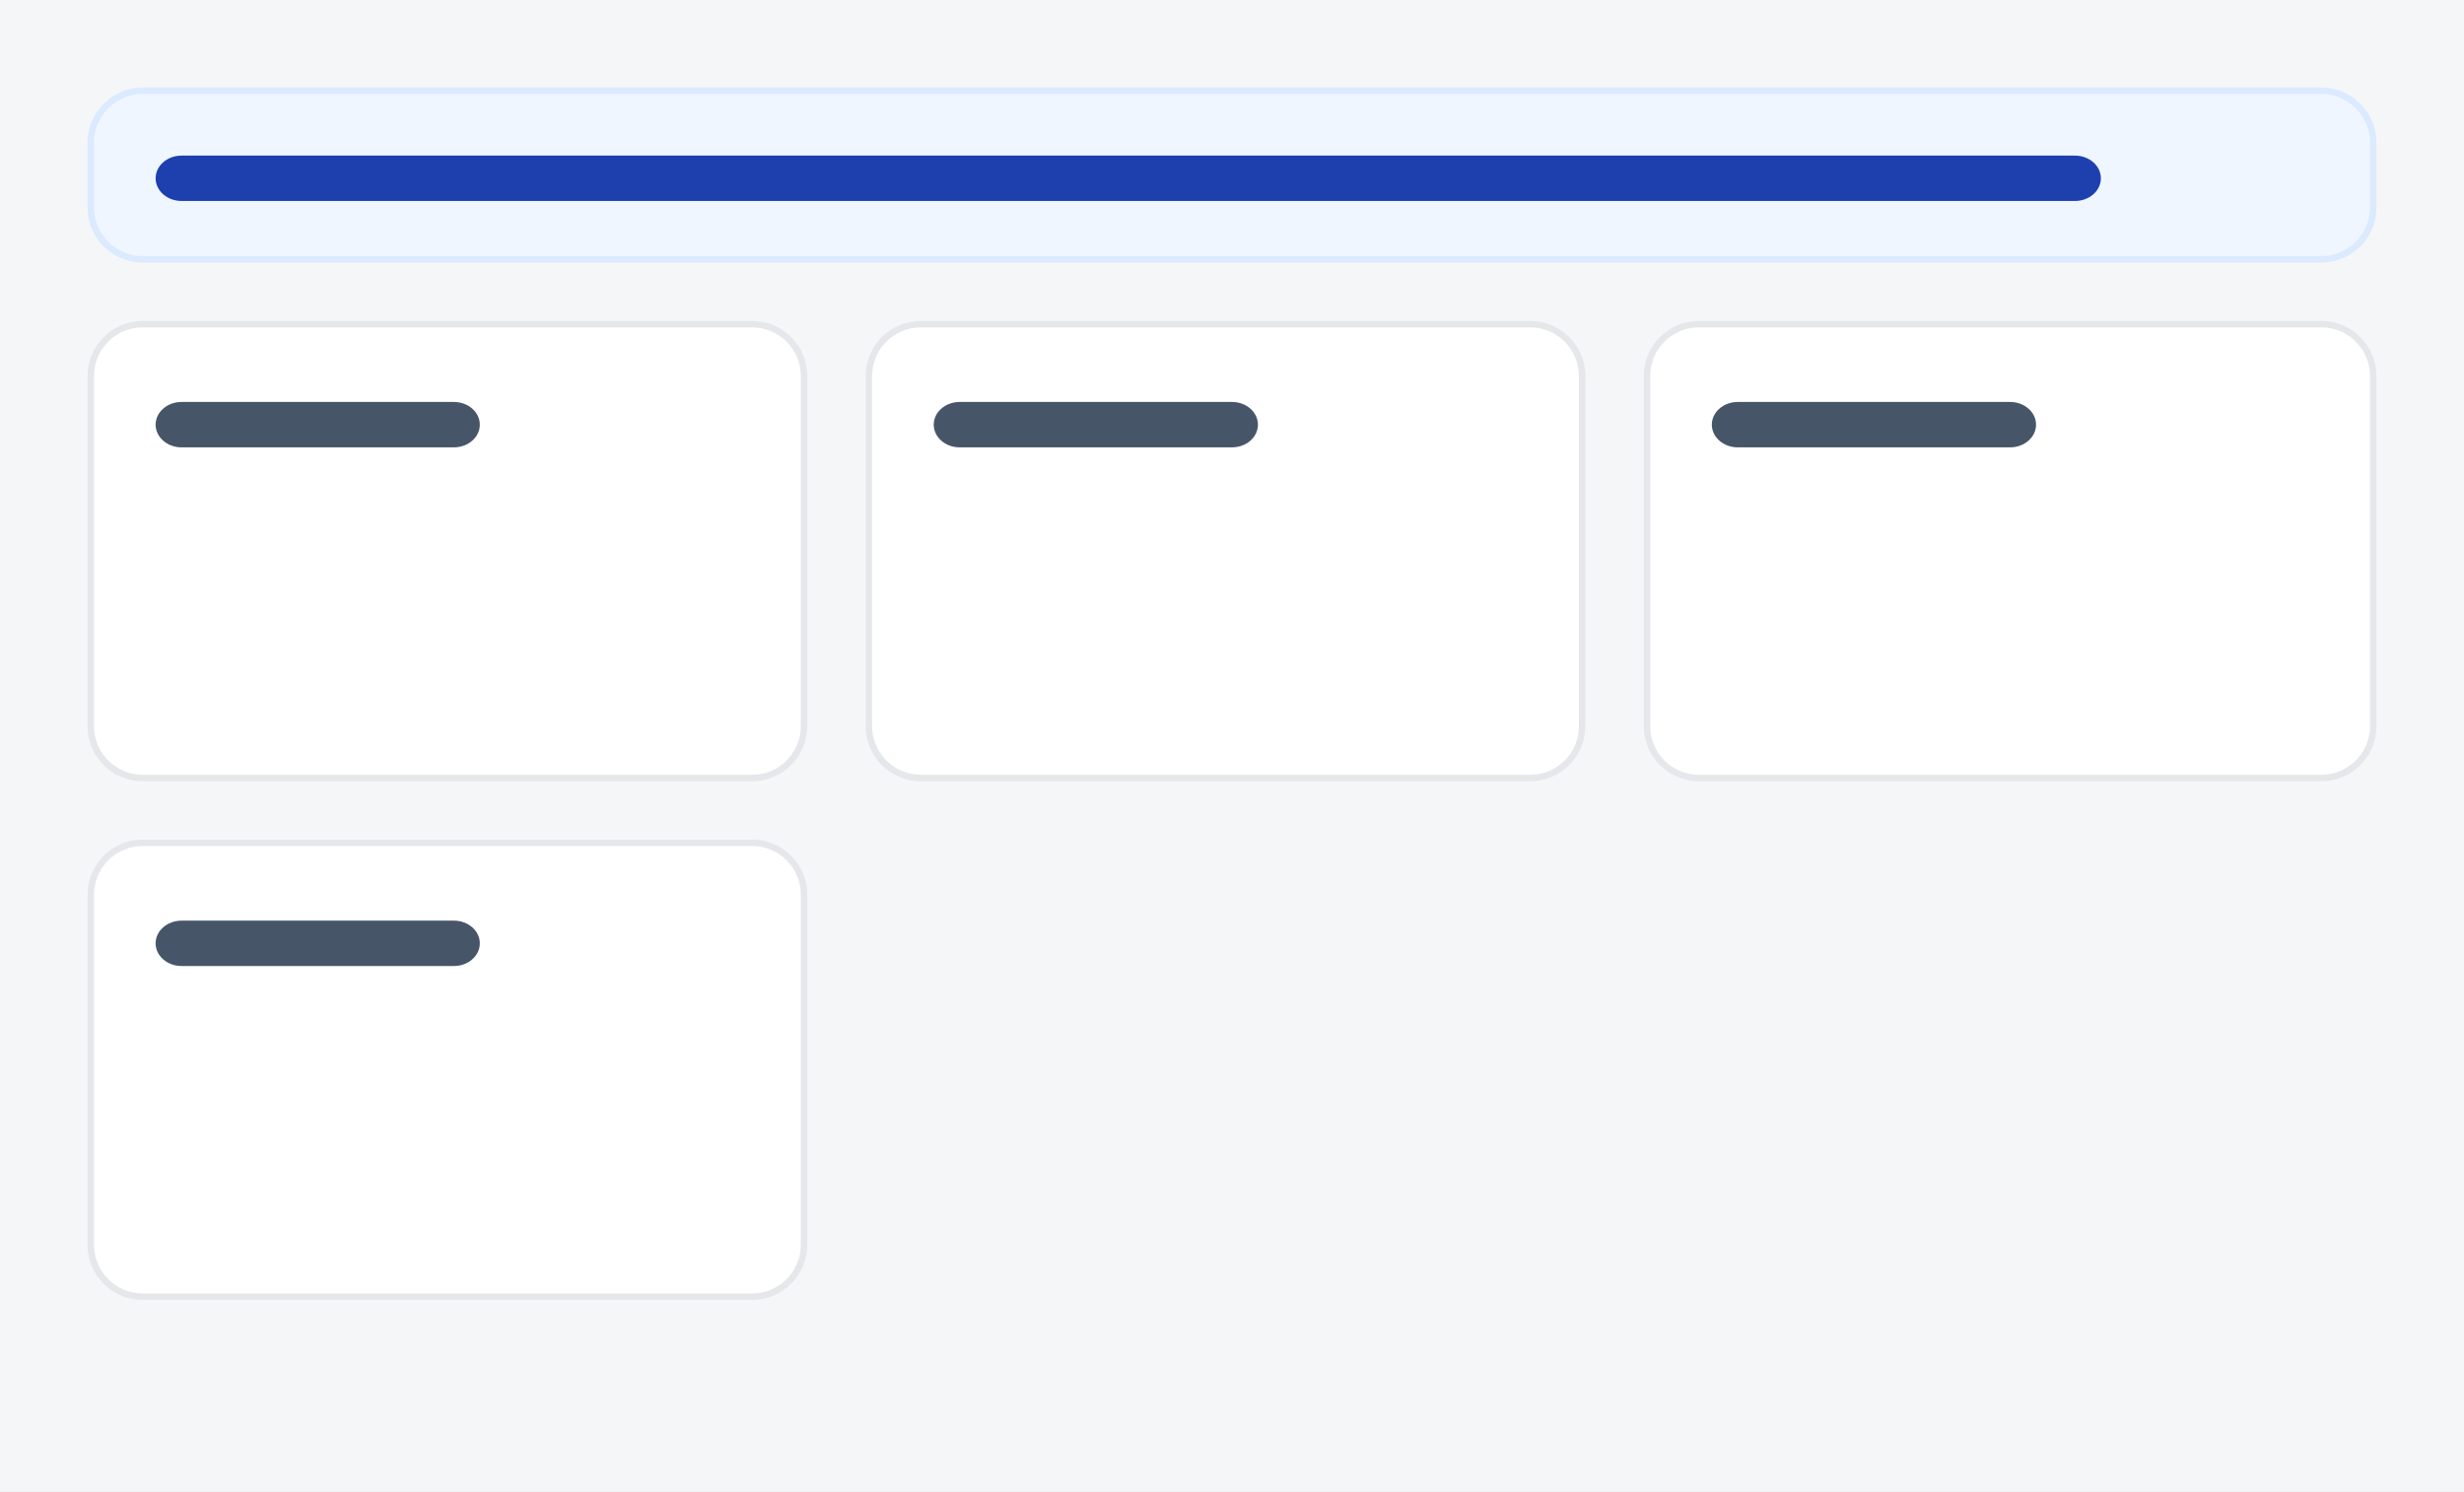
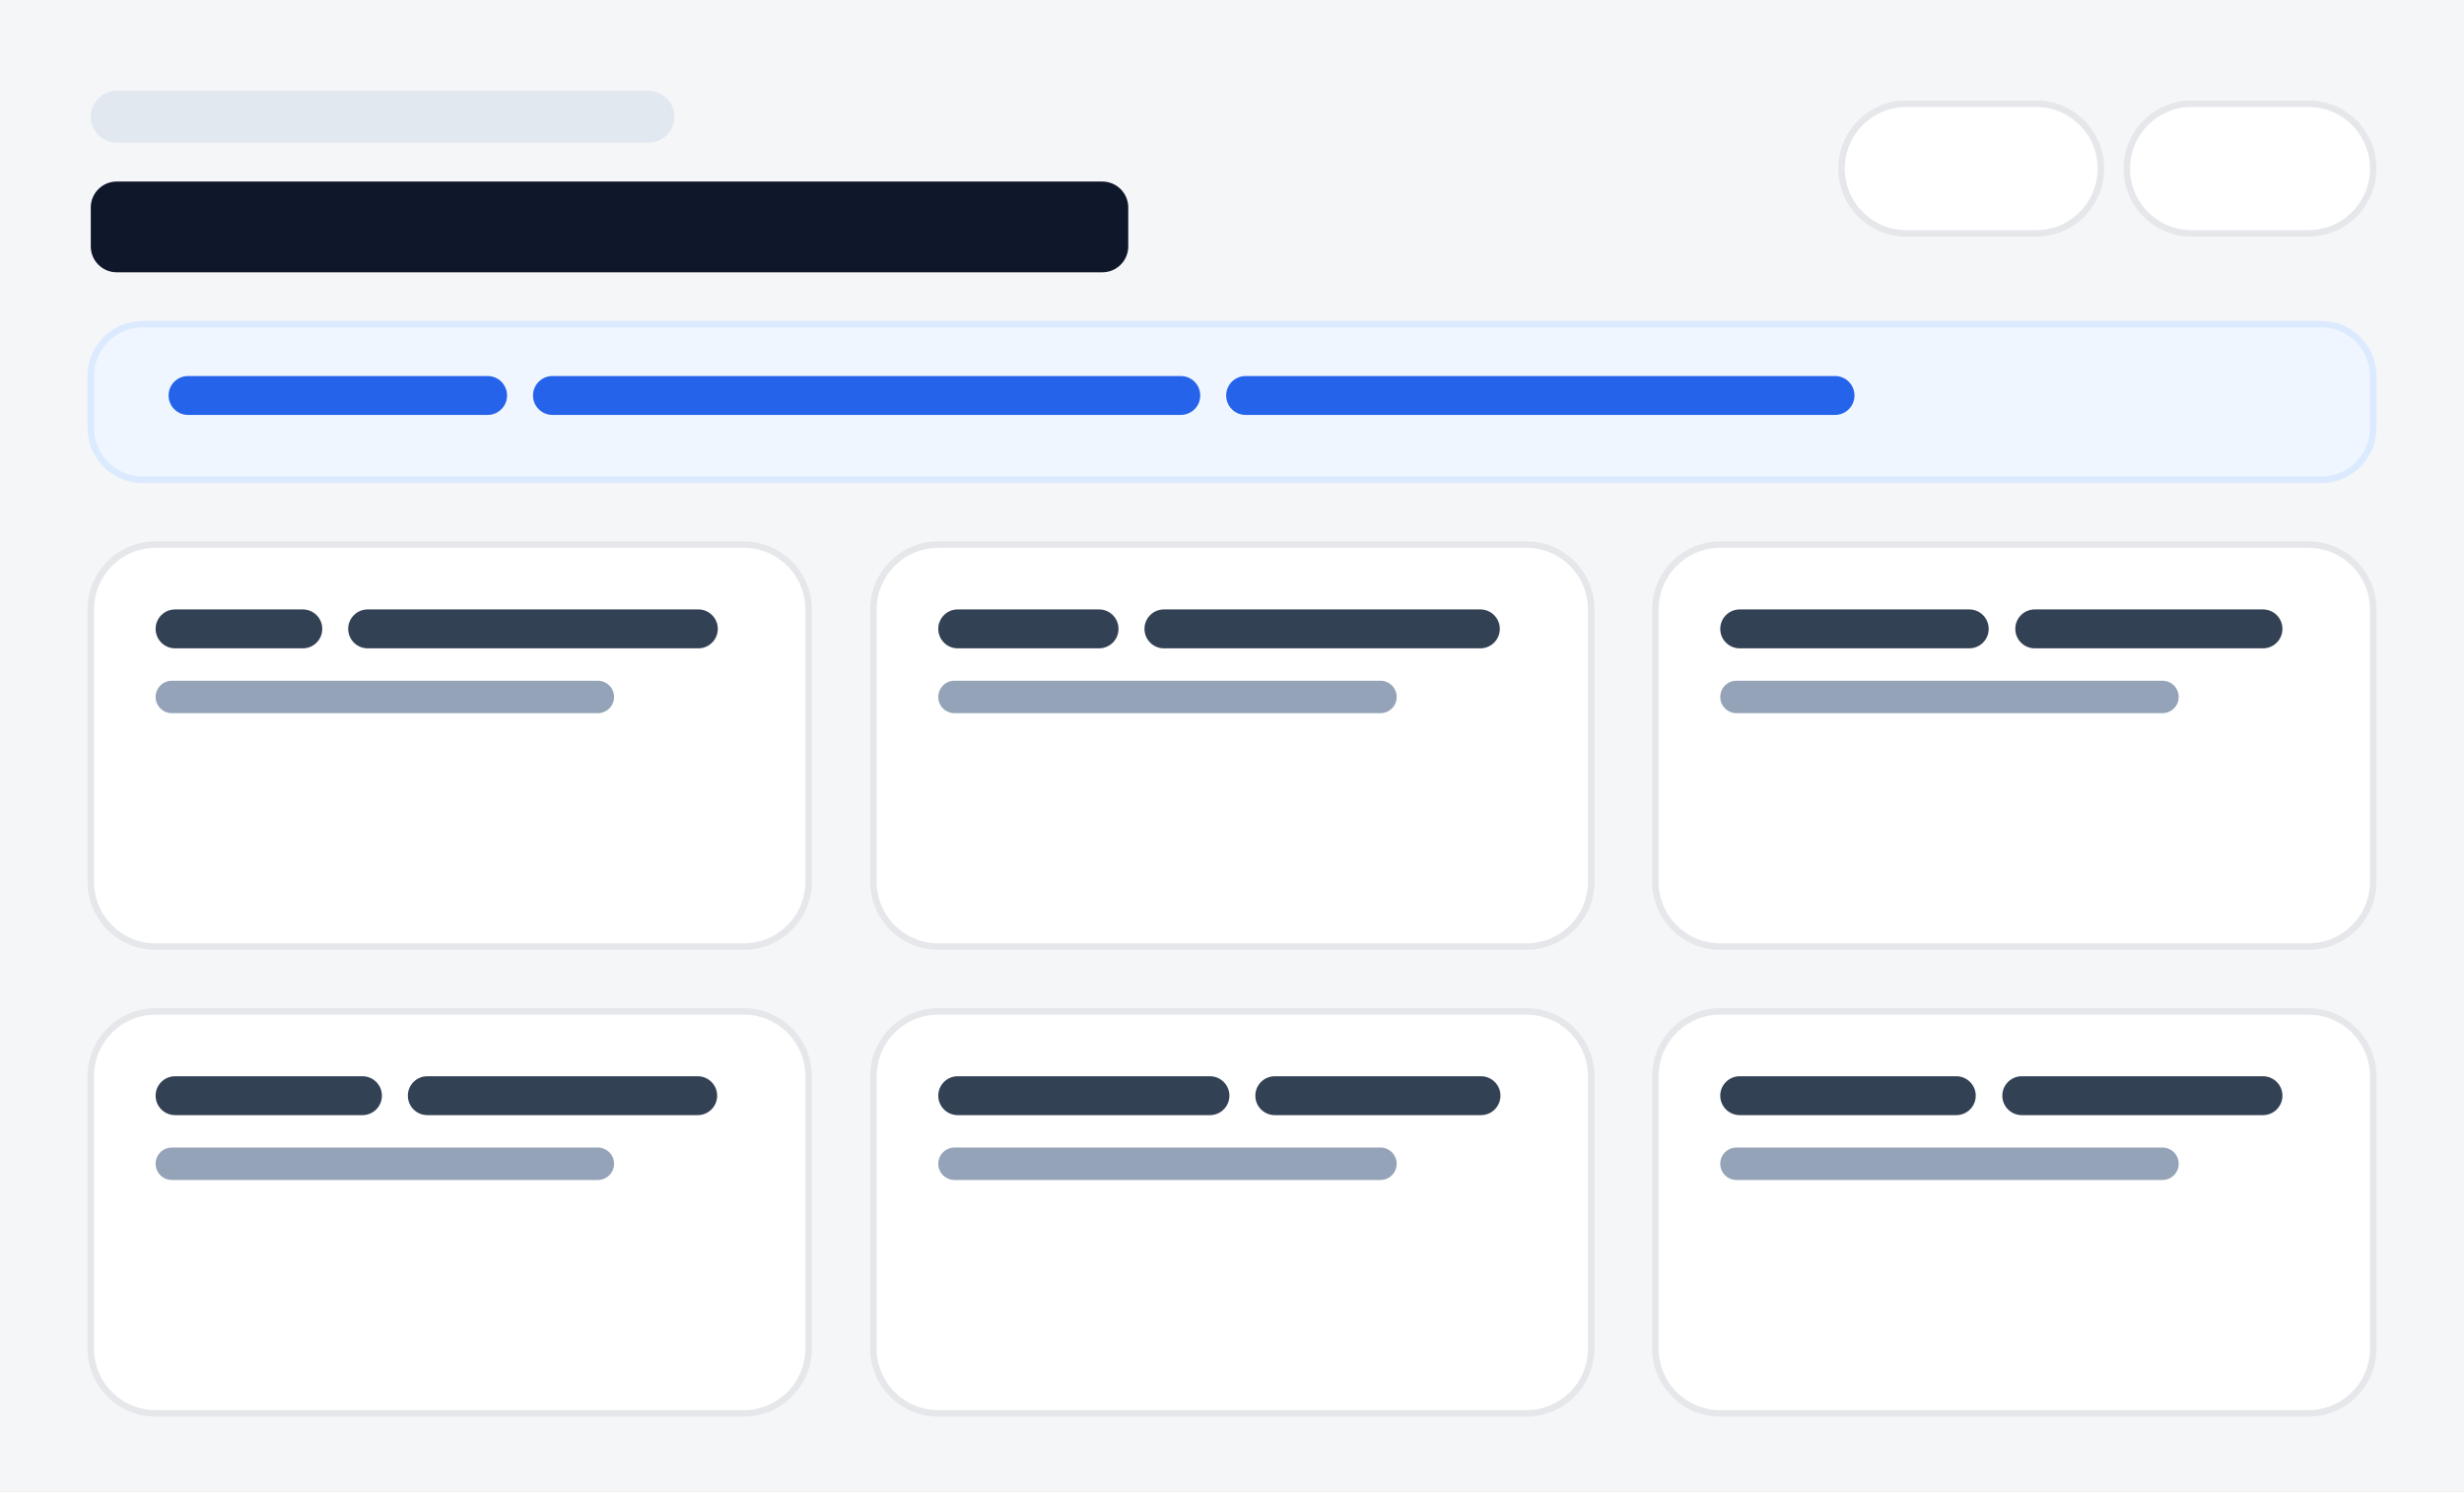
<svg xmlns="http://www.w3.org/2000/svg" viewBox="0 0 380 230" width="380" height="230">
  <rect width="380" height="230" fill="#F5F6F8" />
-   <rect x="14" y="14" width="352" height="26" rx="8" fill="#eff6ff" stroke="#dbeafe" />
-   <rect x="24" y="24" width="300" height="7" rx="4" fill="#1e40af" />
-   <rect x="14" y="50" width="110" height="70" rx="8" fill="#FFFFFF" stroke="#E5E7EB" />
-   <rect x="24" y="62" width="50" height="7" rx="4" fill="#475569" />
-   <rect x="134" y="50" width="110" height="70" rx="8" fill="#FFFFFF" stroke="#E5E7EB" />
-   <rect x="144" y="62" width="50" height="7" rx="4" fill="#475569" />
-   <rect x="254" y="50" width="112" height="70" rx="8" fill="#FFFFFF" stroke="#E5E7EB" />
-   <rect x="264" y="62" width="50" height="7" rx="4" fill="#475569" />
-   <rect x="14" y="130" width="110" height="70" rx="8" fill="#FFFFFF" stroke="#E5E7EB" />
-   <rect x="24" y="142" width="50" height="7" rx="4" fill="#475569" />
+   <rect x="14.0" y="14.0" width="90.0" height="8.0" rx="4" fill="#e2e8f0" />
+   <rect x="14.0" y="28.0" width="160.0" height="14.0" rx="4" fill="#0f172a" />
+   <rect x="284.0" y="16.0" width="40.0" height="20.0" rx="10" fill="#FFFFFF" stroke="#E5E7EB" stroke-width="1" />
+   <rect x="328.0" y="16.0" width="38.0" height="20.0" rx="10" fill="#FFFFFF" stroke="#E5E7EB" stroke-width="1" />
+   <rect x="14.0" y="50.0" width="352.0" height="24.0" rx="8" fill="#EFF6FF" stroke="#DBEAFE" stroke-width="1" />
+   <rect x="26.0" y="58.0" width="52.2" height="6.0" rx="3.0" fill="#2563eb" />
+   <rect x="82.2" y="58.0" width="102.9" height="6.0" rx="3.0" fill="#2563eb" />
+   <rect x="189.1" y="58.0" width="96.9" height="6.0" rx="3.0" fill="#2563eb" />
+   <rect x="14.0" y="84.0" width="110.7" height="62.0" rx="10" fill="#FFFFFF" stroke="#E5E7EB" stroke-width="1" />
+   <rect x="24.0" y="94.0" width="25.7" height="6.0" rx="3.0" fill="#334155" />
+   <rect x="53.7" y="94.0" width="57.0" height="6.0" rx="3.0" fill="#334155" />
+   <rect x="24.0" y="105.0" width="70.7" height="5.0" rx="2.5" fill="#94a3b8" />
+   <rect x="134.7" y="84.0" width="110.7" height="62.0" rx="10" fill="#FFFFFF" stroke="#E5E7EB" stroke-width="1" />
+   <rect x="144.7" y="94.0" width="27.8" height="6.0" rx="3.0" fill="#334155" />
+   <rect x="176.5" y="94.0" width="54.8" height="6.0" rx="3.0" fill="#334155" />
+   <rect x="144.7" y="105.0" width="70.7" height="5.0" rx="2.5" fill="#94a3b8" />
+   <rect x="255.3" y="84.0" width="110.7" height="62.0" rx="10" fill="#FFFFFF" stroke="#E5E7EB" stroke-width="1" />
+   <rect x="265.3" y="94.0" width="41.4" height="6.0" rx="3.0" fill="#334155" />
+   <rect x="310.8" y="94.0" width="41.2" height="6.0" rx="3.0" fill="#334155" />
+   <rect x="265.3" y="105.0" width="70.7" height="5.0" rx="2.5" fill="#94a3b8" />
+   <rect x="14.0" y="156.0" width="110.7" height="62.0" rx="10" fill="#FFFFFF" stroke="#E5E7EB" stroke-width="1" />
+   <rect x="24.0" y="166.0" width="34.9" height="6.0" rx="3.0" fill="#334155" />
+   <rect x="62.9" y="166.0" width="47.7" height="6.0" rx="3.0" fill="#334155" />
+   <rect x="24.0" y="177.0" width="70.7" height="5.0" rx="2.5" fill="#94a3b8" />
+   <rect x="134.7" y="156.0" width="110.7" height="62.0" rx="10" fill="#FFFFFF" stroke="#E5E7EB" stroke-width="1" />
+   <rect x="144.7" y="166.0" width="44.9" height="6.0" rx="3.0" fill="#334155" />
+   <rect x="193.6" y="166.0" width="37.8" height="6.0" rx="3.0" fill="#334155" />
+   <rect x="144.7" y="177.0" width="70.7" height="5.0" rx="2.5" fill="#94a3b8" />
+   <rect x="255.3" y="156.0" width="110.7" height="62.0" rx="10" fill="#FFFFFF" stroke="#E5E7EB" stroke-width="1" />
+   <rect x="265.3" y="166.0" width="39.4" height="6.0" rx="3.0" fill="#334155" />
+   <rect x="308.8" y="166.0" width="43.2" height="6.0" rx="3.0" fill="#334155" />
+   <rect x="265.3" y="177.0" width="70.7" height="5.0" rx="2.5" fill="#94a3b8" />
</svg>
